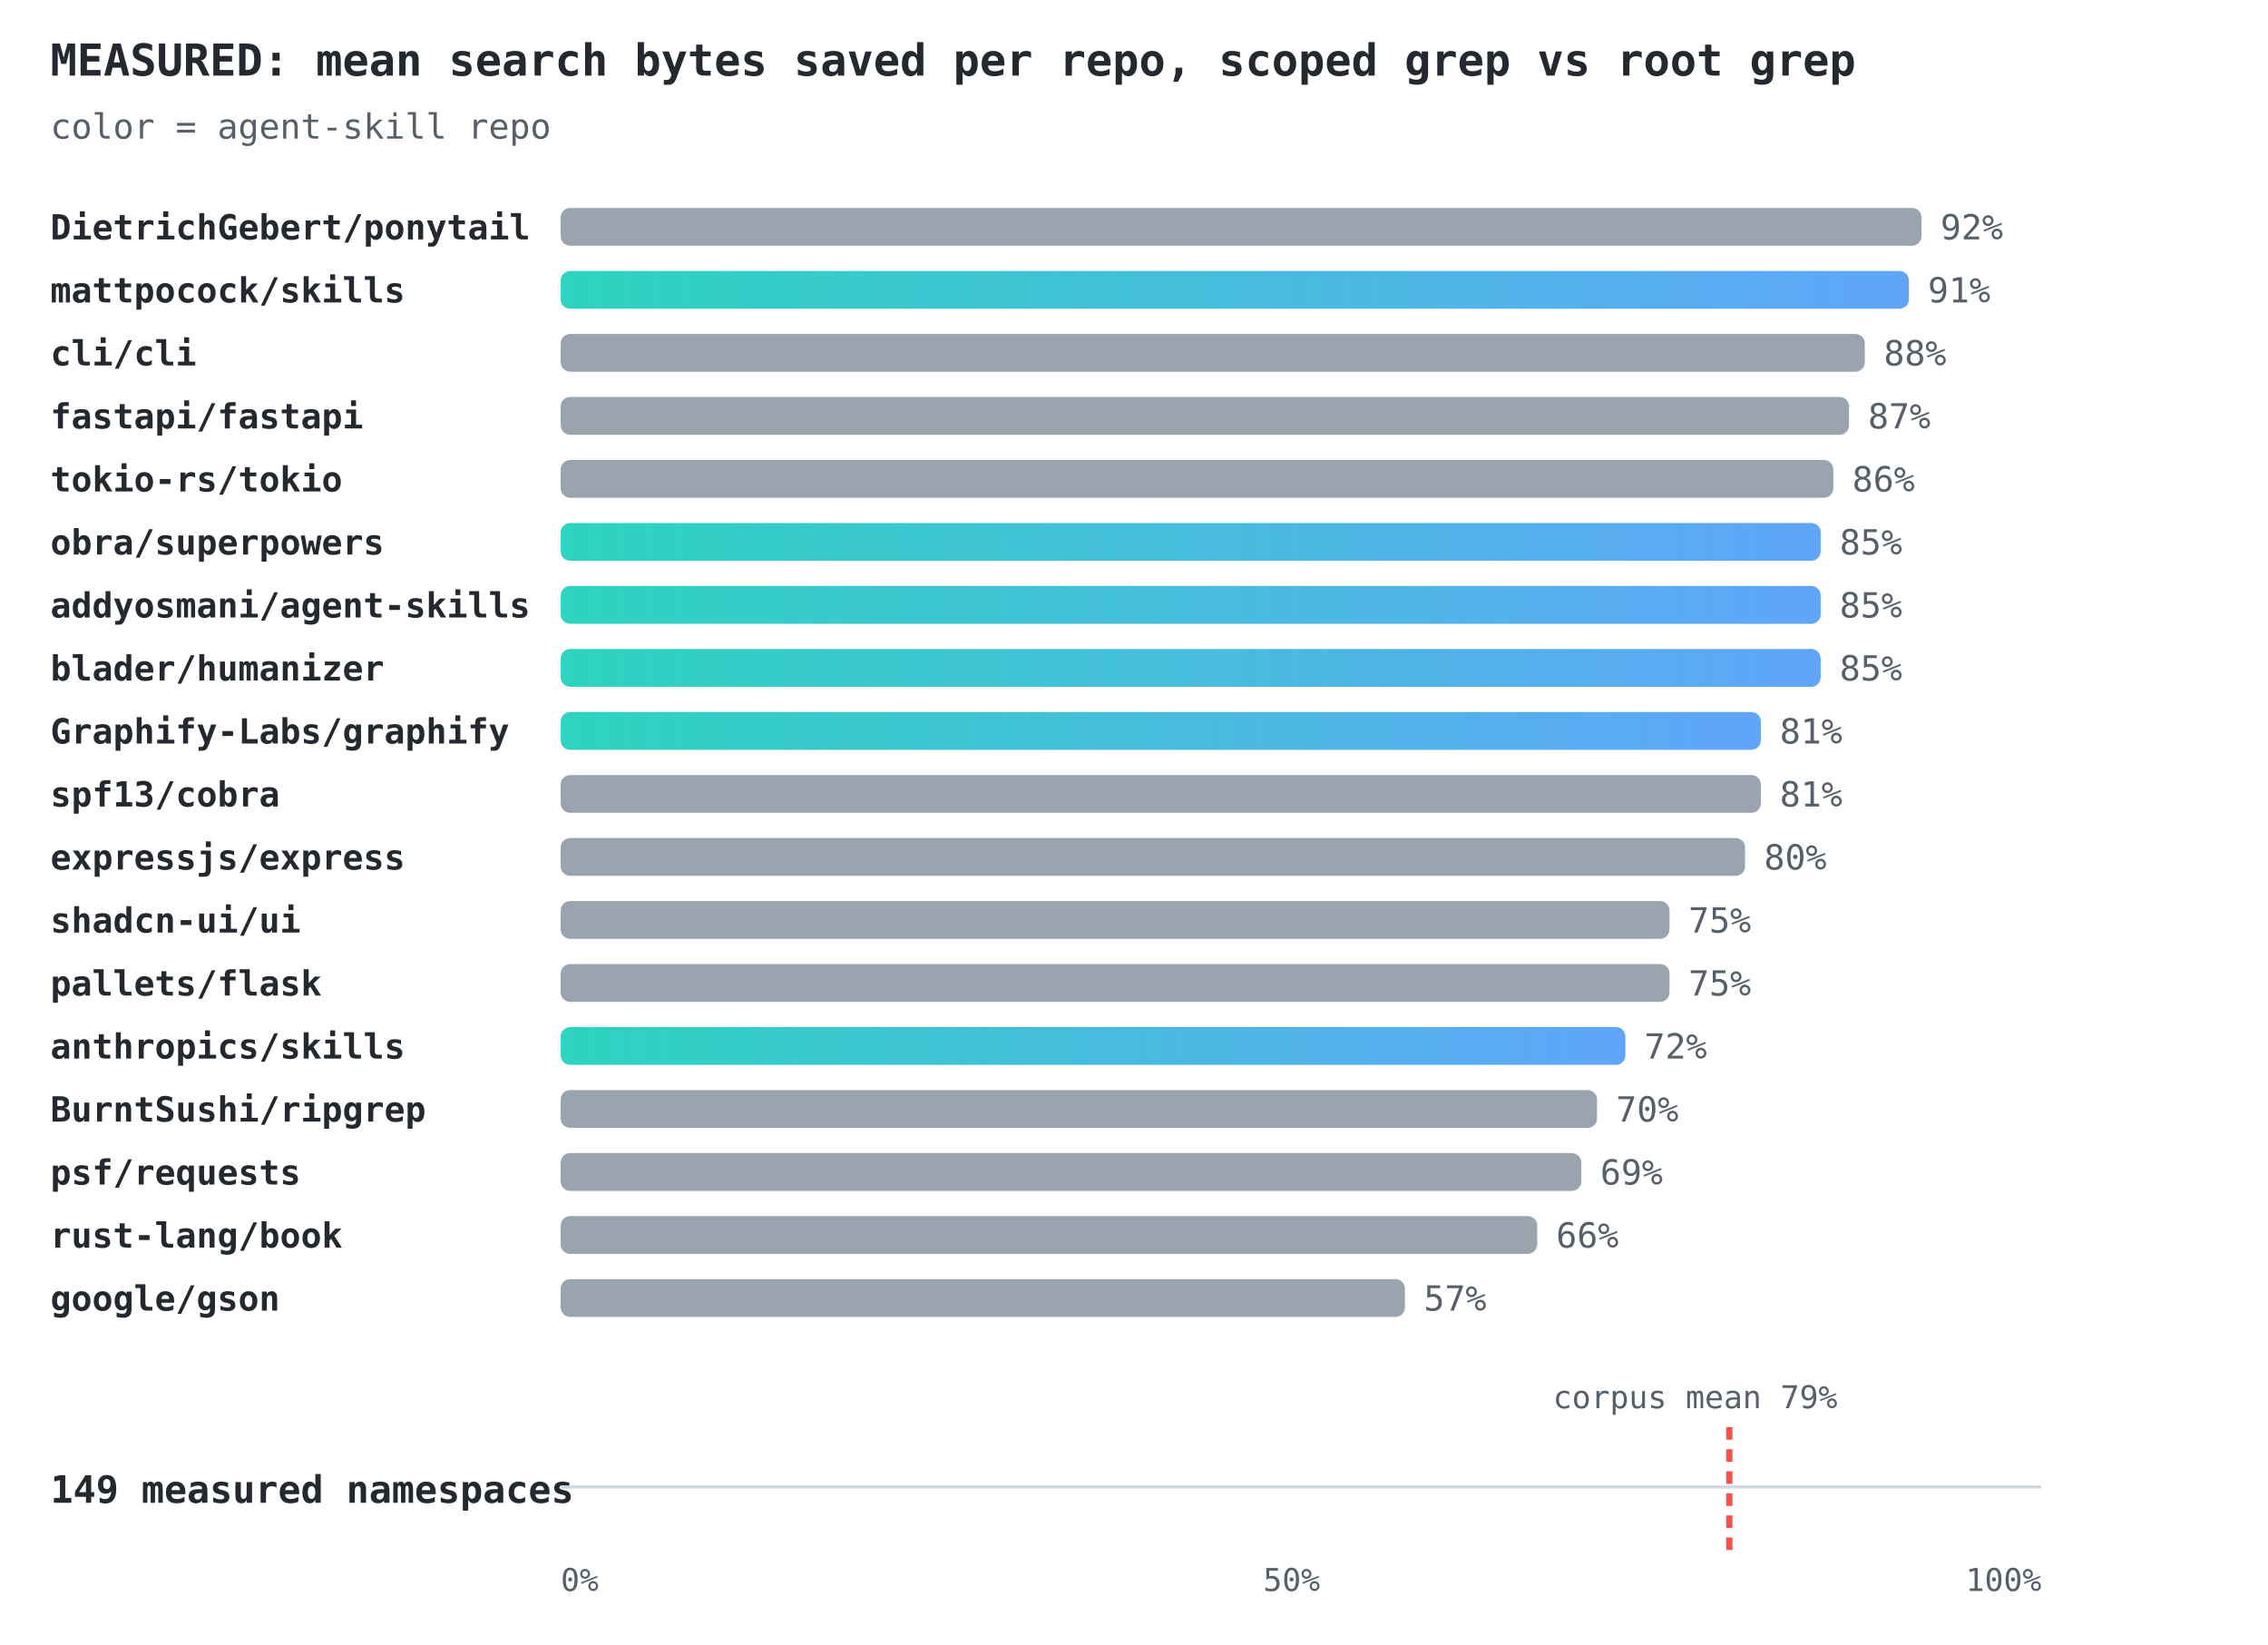
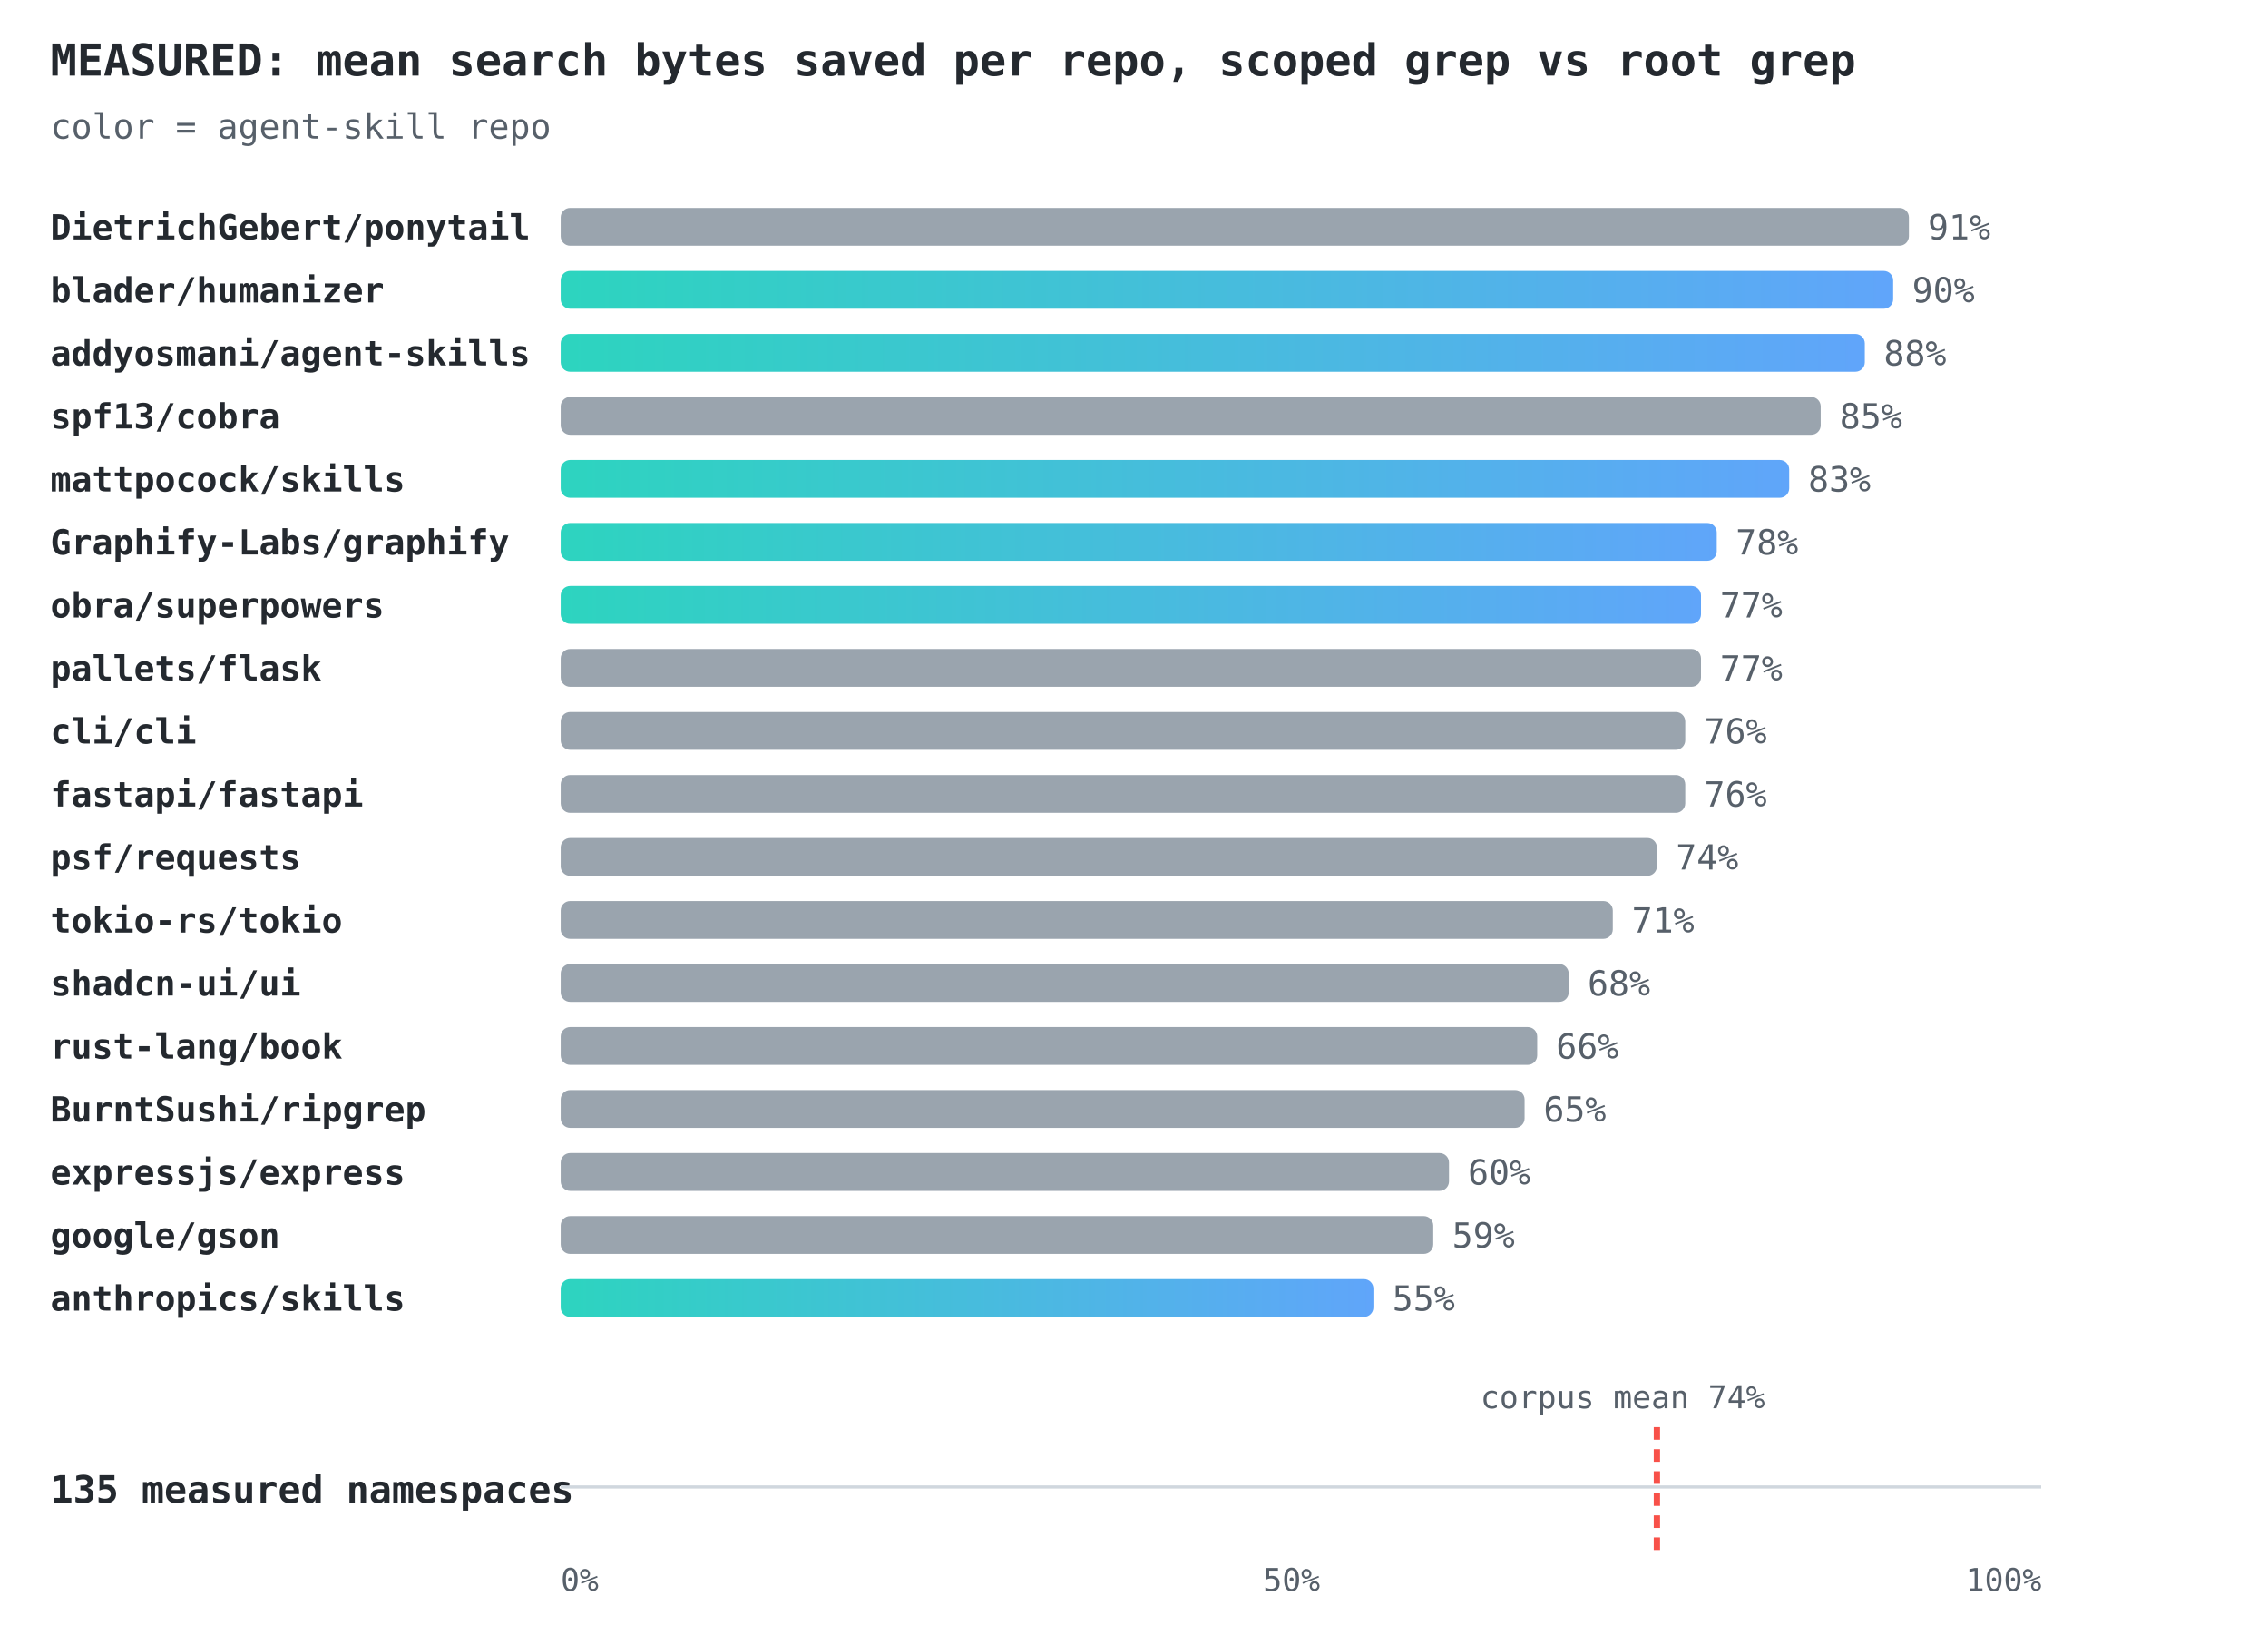
<svg xmlns="http://www.w3.org/2000/svg" viewBox="0 0 720 522" font-family="ui-monospace,SFMono-Regular,Menlo,monospace">
  <defs>
    <linearGradient id="sc" x1="0" y1="0" x2="1" y2="0">
      <stop offset="0" stop-color="#2dd4bf" />
      <stop offset="1" stop-color="#60a5fa" />
    </linearGradient>
    <style>
      text { fill: #57606a; } .lab { fill: #24292f; font-weight: 600; }
      .bar-dim { fill: #9aa4ae; } .tick { stroke: #2dd4bf; } .axis { stroke: #d0d7de; }
      .mean { stroke: #f85149; stroke-dasharray: 4 3; }
      @media (prefers-color-scheme: dark) {
        text { fill: #8b949e; } .lab { fill: #e6edf3; } .bar-dim { fill: #57606a; } .axis { stroke: #30363d; }
      }
    </style>
  </defs>
  <text x="16" y="24" font-size="14" font-weight="700" class="lab">MEASURED: mean search bytes saved per repo, scoped grep vs root grep</text>
  <text x="16" y="44" font-size="11">color = agent-skill repo</text>
  <text x="16" y="76" font-size="11" class="lab">DietrichGebert/ponytail</text>
-   <rect class="bar-dim" x="178" y="66" width="432" height="12" rx="3" />
-   <text x="616" y="76" font-size="11">92%</text>
-   <text x="16" y="96" font-size="11" class="lab">mattpocock/skills</text>
-   <rect fill="url(#sc)" x="178" y="86" width="428" height="12" rx="3" />
-   <text x="612" y="96" font-size="11">91%</text>
-   <text x="16" y="116" font-size="11" class="lab">cli/cli</text>
-   <rect class="bar-dim" x="178" y="106" width="414" height="12" rx="3" />
+   <rect class="bar-dim" x="178" y="66" width="428" height="12" rx="3" />
+   <text x="612" y="76" font-size="11">91%</text>
+   <text x="16" y="96" font-size="11" class="lab">blader/humanizer</text>
+   <rect fill="url(#sc)" x="178" y="86" width="423" height="12" rx="3" />
+   <text x="607" y="96" font-size="11">90%</text>
+   <text x="16" y="116" font-size="11" class="lab">addyosmani/agent-skills</text>
+   <rect fill="url(#sc)" x="178" y="106" width="414" height="12" rx="3" />
  <text x="598" y="116" font-size="11">88%</text>
-   <text x="16" y="136" font-size="11" class="lab">fastapi/fastapi</text>
-   <rect class="bar-dim" x="178" y="126" width="409" height="12" rx="3" />
-   <text x="593" y="136" font-size="11">87%</text>
-   <text x="16" y="156" font-size="11" class="lab">tokio-rs/tokio</text>
-   <rect class="bar-dim" x="178" y="146" width="404" height="12" rx="3" />
-   <text x="588" y="156" font-size="11">86%</text>
-   <text x="16" y="176" font-size="11" class="lab">obra/superpowers</text>
-   <rect fill="url(#sc)" x="178" y="166" width="400" height="12" rx="3" />
-   <text x="584" y="176" font-size="11">85%</text>
-   <text x="16" y="196" font-size="11" class="lab">addyosmani/agent-skills</text>
-   <rect fill="url(#sc)" x="178" y="186" width="400" height="12" rx="3" />
-   <text x="584" y="196" font-size="11">85%</text>
-   <text x="16" y="216" font-size="11" class="lab">blader/humanizer</text>
-   <rect fill="url(#sc)" x="178" y="206" width="400" height="12" rx="3" />
-   <text x="584" y="216" font-size="11">85%</text>
-   <text x="16" y="236" font-size="11" class="lab">Graphify-Labs/graphify</text>
-   <rect fill="url(#sc)" x="178" y="226" width="381" height="12" rx="3" />
-   <text x="565" y="236" font-size="11">81%</text>
-   <text x="16" y="256" font-size="11" class="lab">spf13/cobra</text>
-   <rect class="bar-dim" x="178" y="246" width="381" height="12" rx="3" />
-   <text x="565" y="256" font-size="11">81%</text>
-   <text x="16" y="276" font-size="11" class="lab">expressjs/express</text>
-   <rect class="bar-dim" x="178" y="266" width="376" height="12" rx="3" />
-   <text x="560" y="276" font-size="11">80%</text>
-   <text x="16" y="296" font-size="11" class="lab">shadcn-ui/ui</text>
-   <rect class="bar-dim" x="178" y="286" width="352" height="12" rx="3" />
-   <text x="536" y="296" font-size="11">75%</text>
-   <text x="16" y="316" font-size="11" class="lab">pallets/flask</text>
-   <rect class="bar-dim" x="178" y="306" width="352" height="12" rx="3" />
-   <text x="536" y="316" font-size="11">75%</text>
-   <text x="16" y="336" font-size="11" class="lab">anthropics/skills</text>
-   <rect fill="url(#sc)" x="178" y="326" width="338" height="12" rx="3" />
-   <text x="522" y="336" font-size="11">72%</text>
+   <text x="16" y="136" font-size="11" class="lab">spf13/cobra</text>
+   <rect class="bar-dim" x="178" y="126" width="400" height="12" rx="3" />
+   <text x="584" y="136" font-size="11">85%</text>
+   <text x="16" y="156" font-size="11" class="lab">mattpocock/skills</text>
+   <rect fill="url(#sc)" x="178" y="146" width="390" height="12" rx="3" />
+   <text x="574" y="156" font-size="11">83%</text>
+   <text x="16" y="176" font-size="11" class="lab">Graphify-Labs/graphify</text>
+   <rect fill="url(#sc)" x="178" y="166" width="367" height="12" rx="3" />
+   <text x="551" y="176" font-size="11">78%</text>
+   <text x="16" y="196" font-size="11" class="lab">obra/superpowers</text>
+   <rect fill="url(#sc)" x="178" y="186" width="362" height="12" rx="3" />
+   <text x="546" y="196" font-size="11">77%</text>
+   <text x="16" y="216" font-size="11" class="lab">pallets/flask</text>
+   <rect class="bar-dim" x="178" y="206" width="362" height="12" rx="3" />
+   <text x="546" y="216" font-size="11">77%</text>
+   <text x="16" y="236" font-size="11" class="lab">cli/cli</text>
+   <rect class="bar-dim" x="178" y="226" width="357" height="12" rx="3" />
+   <text x="541" y="236" font-size="11">76%</text>
+   <text x="16" y="256" font-size="11" class="lab">fastapi/fastapi</text>
+   <rect class="bar-dim" x="178" y="246" width="357" height="12" rx="3" />
+   <text x="541" y="256" font-size="11">76%</text>
+   <text x="16" y="276" font-size="11" class="lab">psf/requests</text>
+   <rect class="bar-dim" x="178" y="266" width="348" height="12" rx="3" />
+   <text x="532" y="276" font-size="11">74%</text>
+   <text x="16" y="296" font-size="11" class="lab">tokio-rs/tokio</text>
+   <rect class="bar-dim" x="178" y="286" width="334" height="12" rx="3" />
+   <text x="518" y="296" font-size="11">71%</text>
+   <text x="16" y="316" font-size="11" class="lab">shadcn-ui/ui</text>
+   <rect class="bar-dim" x="178" y="306" width="320" height="12" rx="3" />
+   <text x="504" y="316" font-size="11">68%</text>
+   <text x="16" y="336" font-size="11" class="lab">rust-lang/book</text>
+   <rect class="bar-dim" x="178" y="326" width="310" height="12" rx="3" />
+   <text x="494" y="336" font-size="11">66%</text>
  <text x="16" y="356" font-size="11" class="lab">BurntSushi/ripgrep</text>
-   <rect class="bar-dim" x="178" y="346" width="329" height="12" rx="3" />
-   <text x="513" y="356" font-size="11">70%</text>
-   <text x="16" y="376" font-size="11" class="lab">psf/requests</text>
-   <rect class="bar-dim" x="178" y="366" width="324" height="12" rx="3" />
-   <text x="508" y="376" font-size="11">69%</text>
-   <text x="16" y="396" font-size="11" class="lab">rust-lang/book</text>
-   <rect class="bar-dim" x="178" y="386" width="310" height="12" rx="3" />
-   <text x="494" y="396" font-size="11">66%</text>
-   <text x="16" y="416" font-size="11" class="lab">google/gson</text>
-   <rect class="bar-dim" x="178" y="406" width="268" height="12" rx="3" />
-   <text x="452" y="416" font-size="11">57%</text>
-   <text x="16" y="477" font-size="12" class="lab">149 measured namespaces</text>
+   <rect class="bar-dim" x="178" y="346" width="306" height="12" rx="3" />
+   <text x="490" y="356" font-size="11">65%</text>
+   <text x="16" y="376" font-size="11" class="lab">expressjs/express</text>
+   <rect class="bar-dim" x="178" y="366" width="282" height="12" rx="3" />
+   <text x="466" y="376" font-size="11">60%</text>
+   <text x="16" y="396" font-size="11" class="lab">google/gson</text>
+   <rect class="bar-dim" x="178" y="386" width="277" height="12" rx="3" />
+   <text x="461" y="396" font-size="11">59%</text>
+   <text x="16" y="416" font-size="11" class="lab">anthropics/skills</text>
+   <rect fill="url(#sc)" x="178" y="406" width="258" height="12" rx="3" />
+   <text x="442" y="416" font-size="11">55%</text>
+   <text x="16" y="477" font-size="12" class="lab">135 measured namespaces</text>
  <line x1="178" y1="472" x2="648" y2="472" class="axis" />
-   <line x1="549" y1="453" x2="549" y2="495" class="mean" stroke-width="2" />
+   <line x1="526" y1="453" x2="526" y2="495" class="mean" stroke-width="2" />
  <text x="178" y="505" font-size="10">0%</text>
  <text x="401" y="505" font-size="10">50%</text>
  <text x="624" y="505" font-size="10">100%</text>
-   <text x="493" y="447" font-size="10">corpus mean 79%</text>
+   <text x="470" y="447" font-size="10">corpus mean 74%</text>
</svg>
